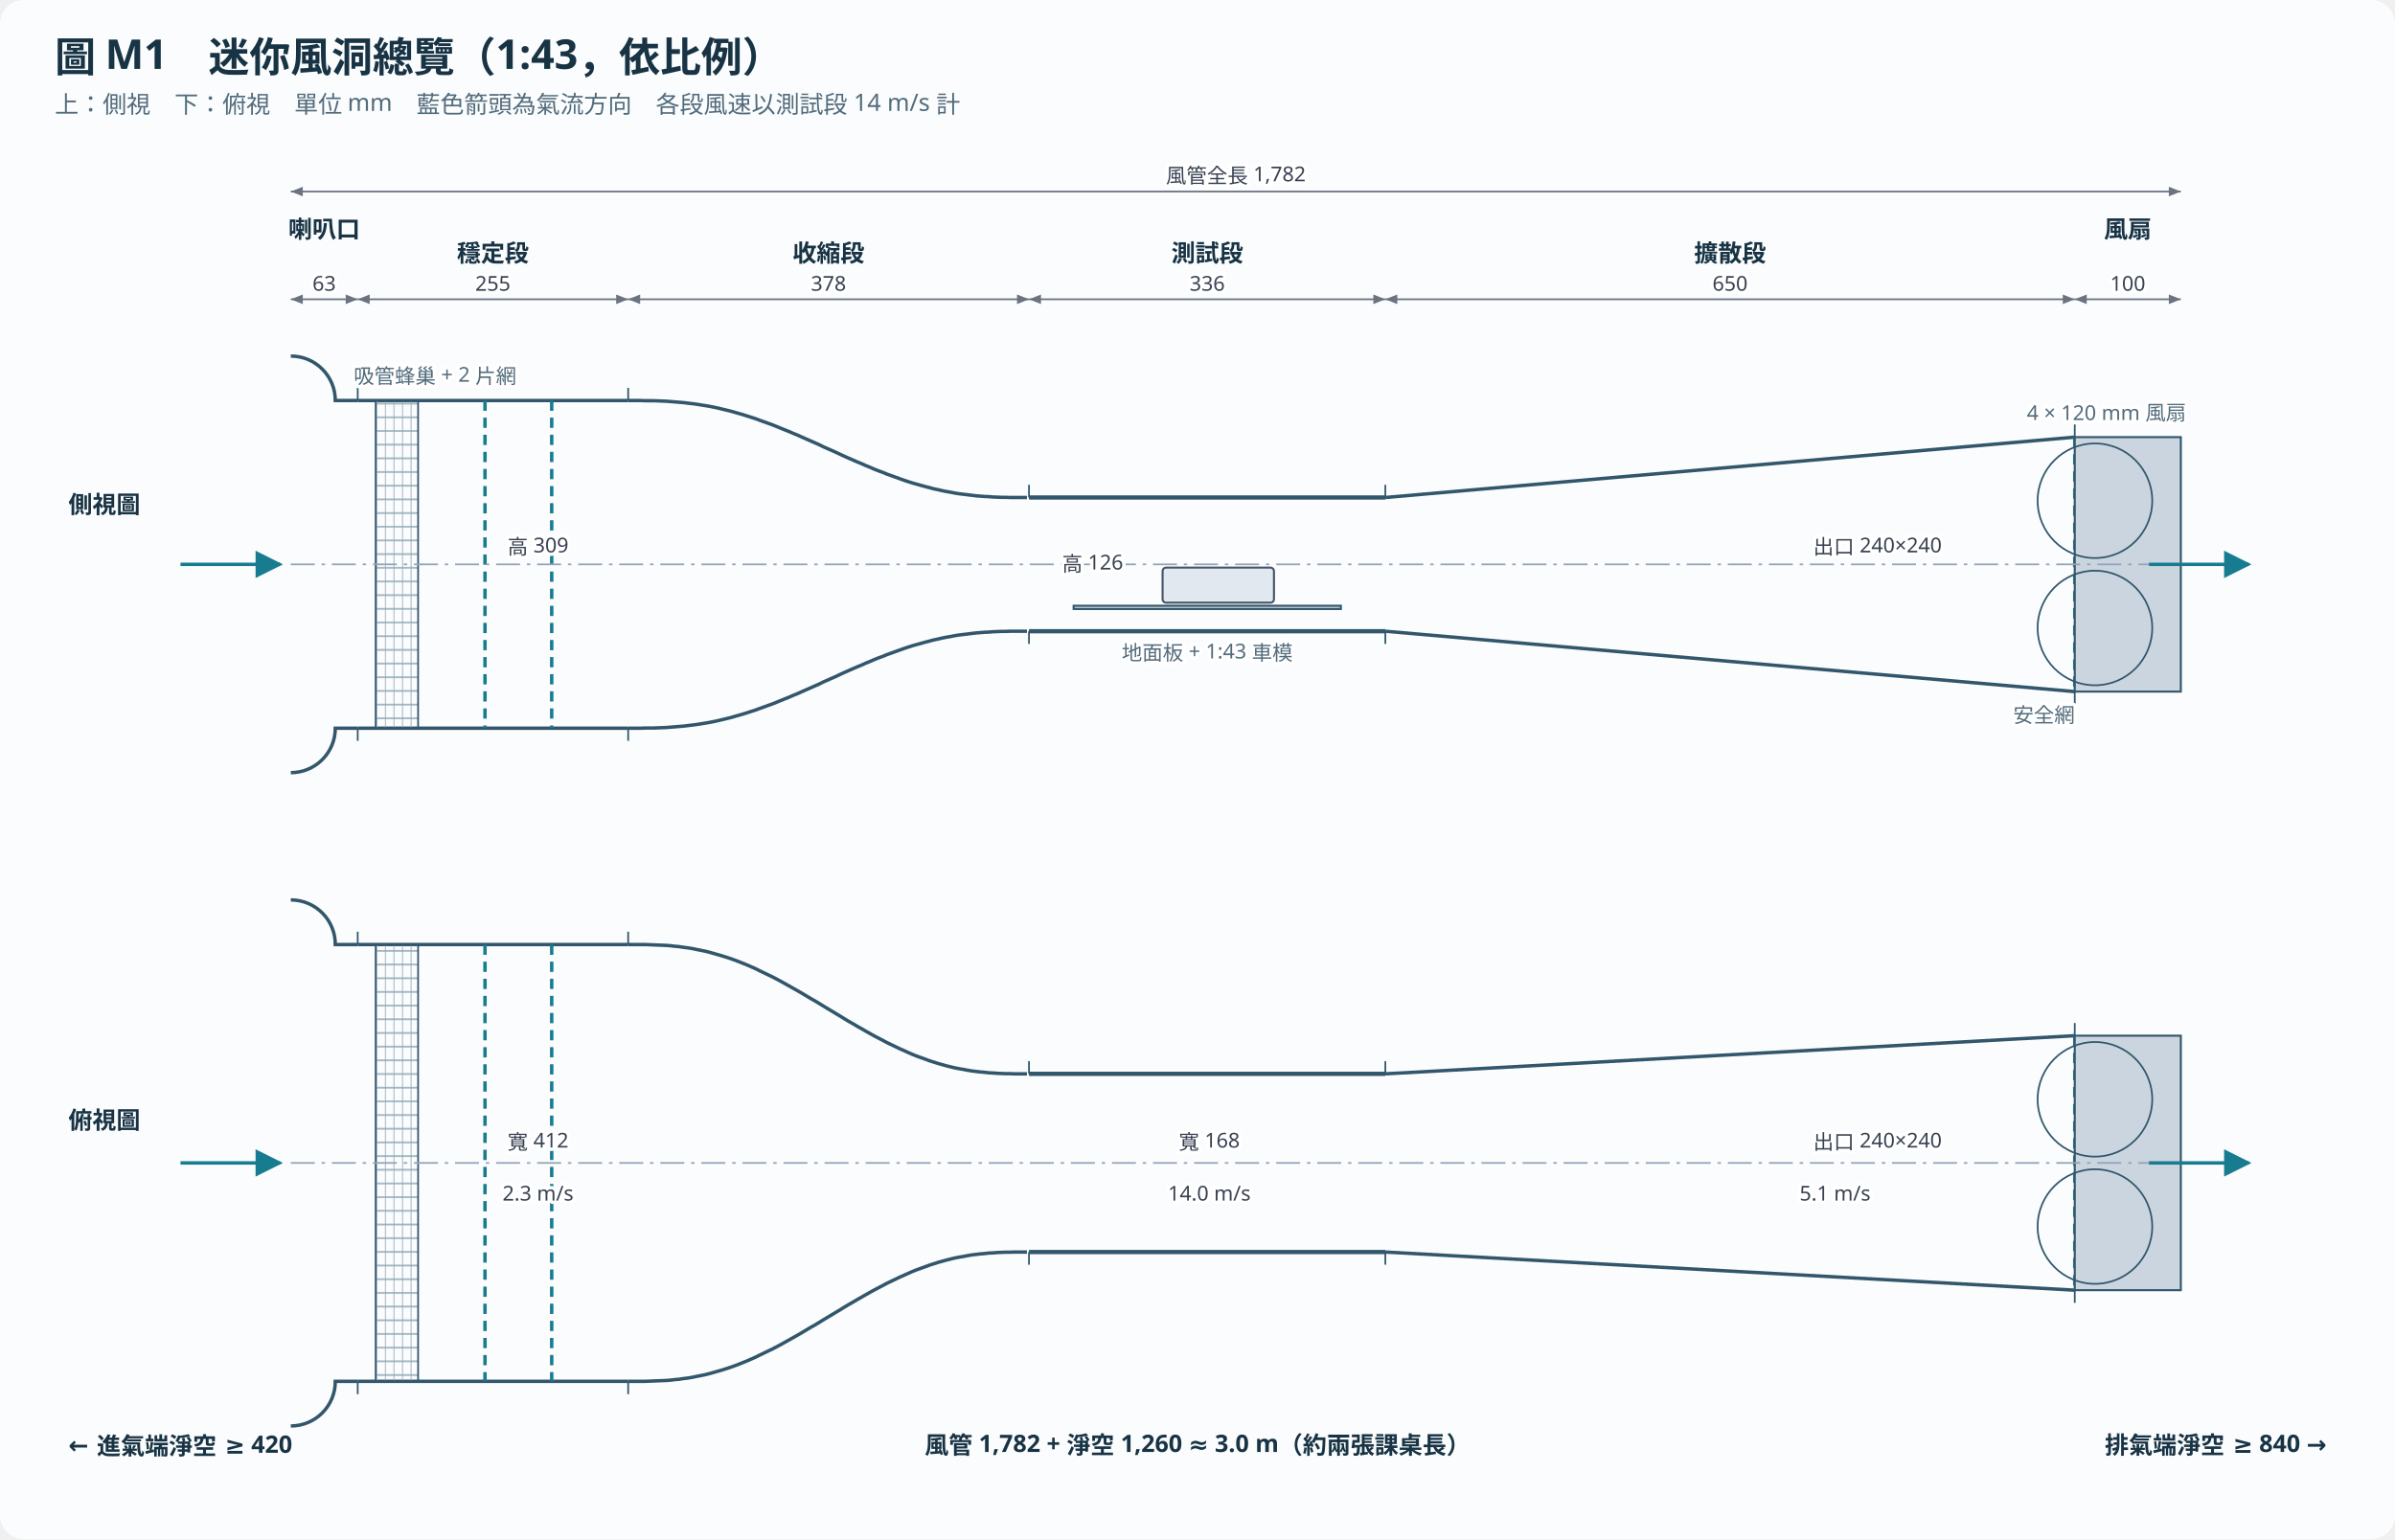
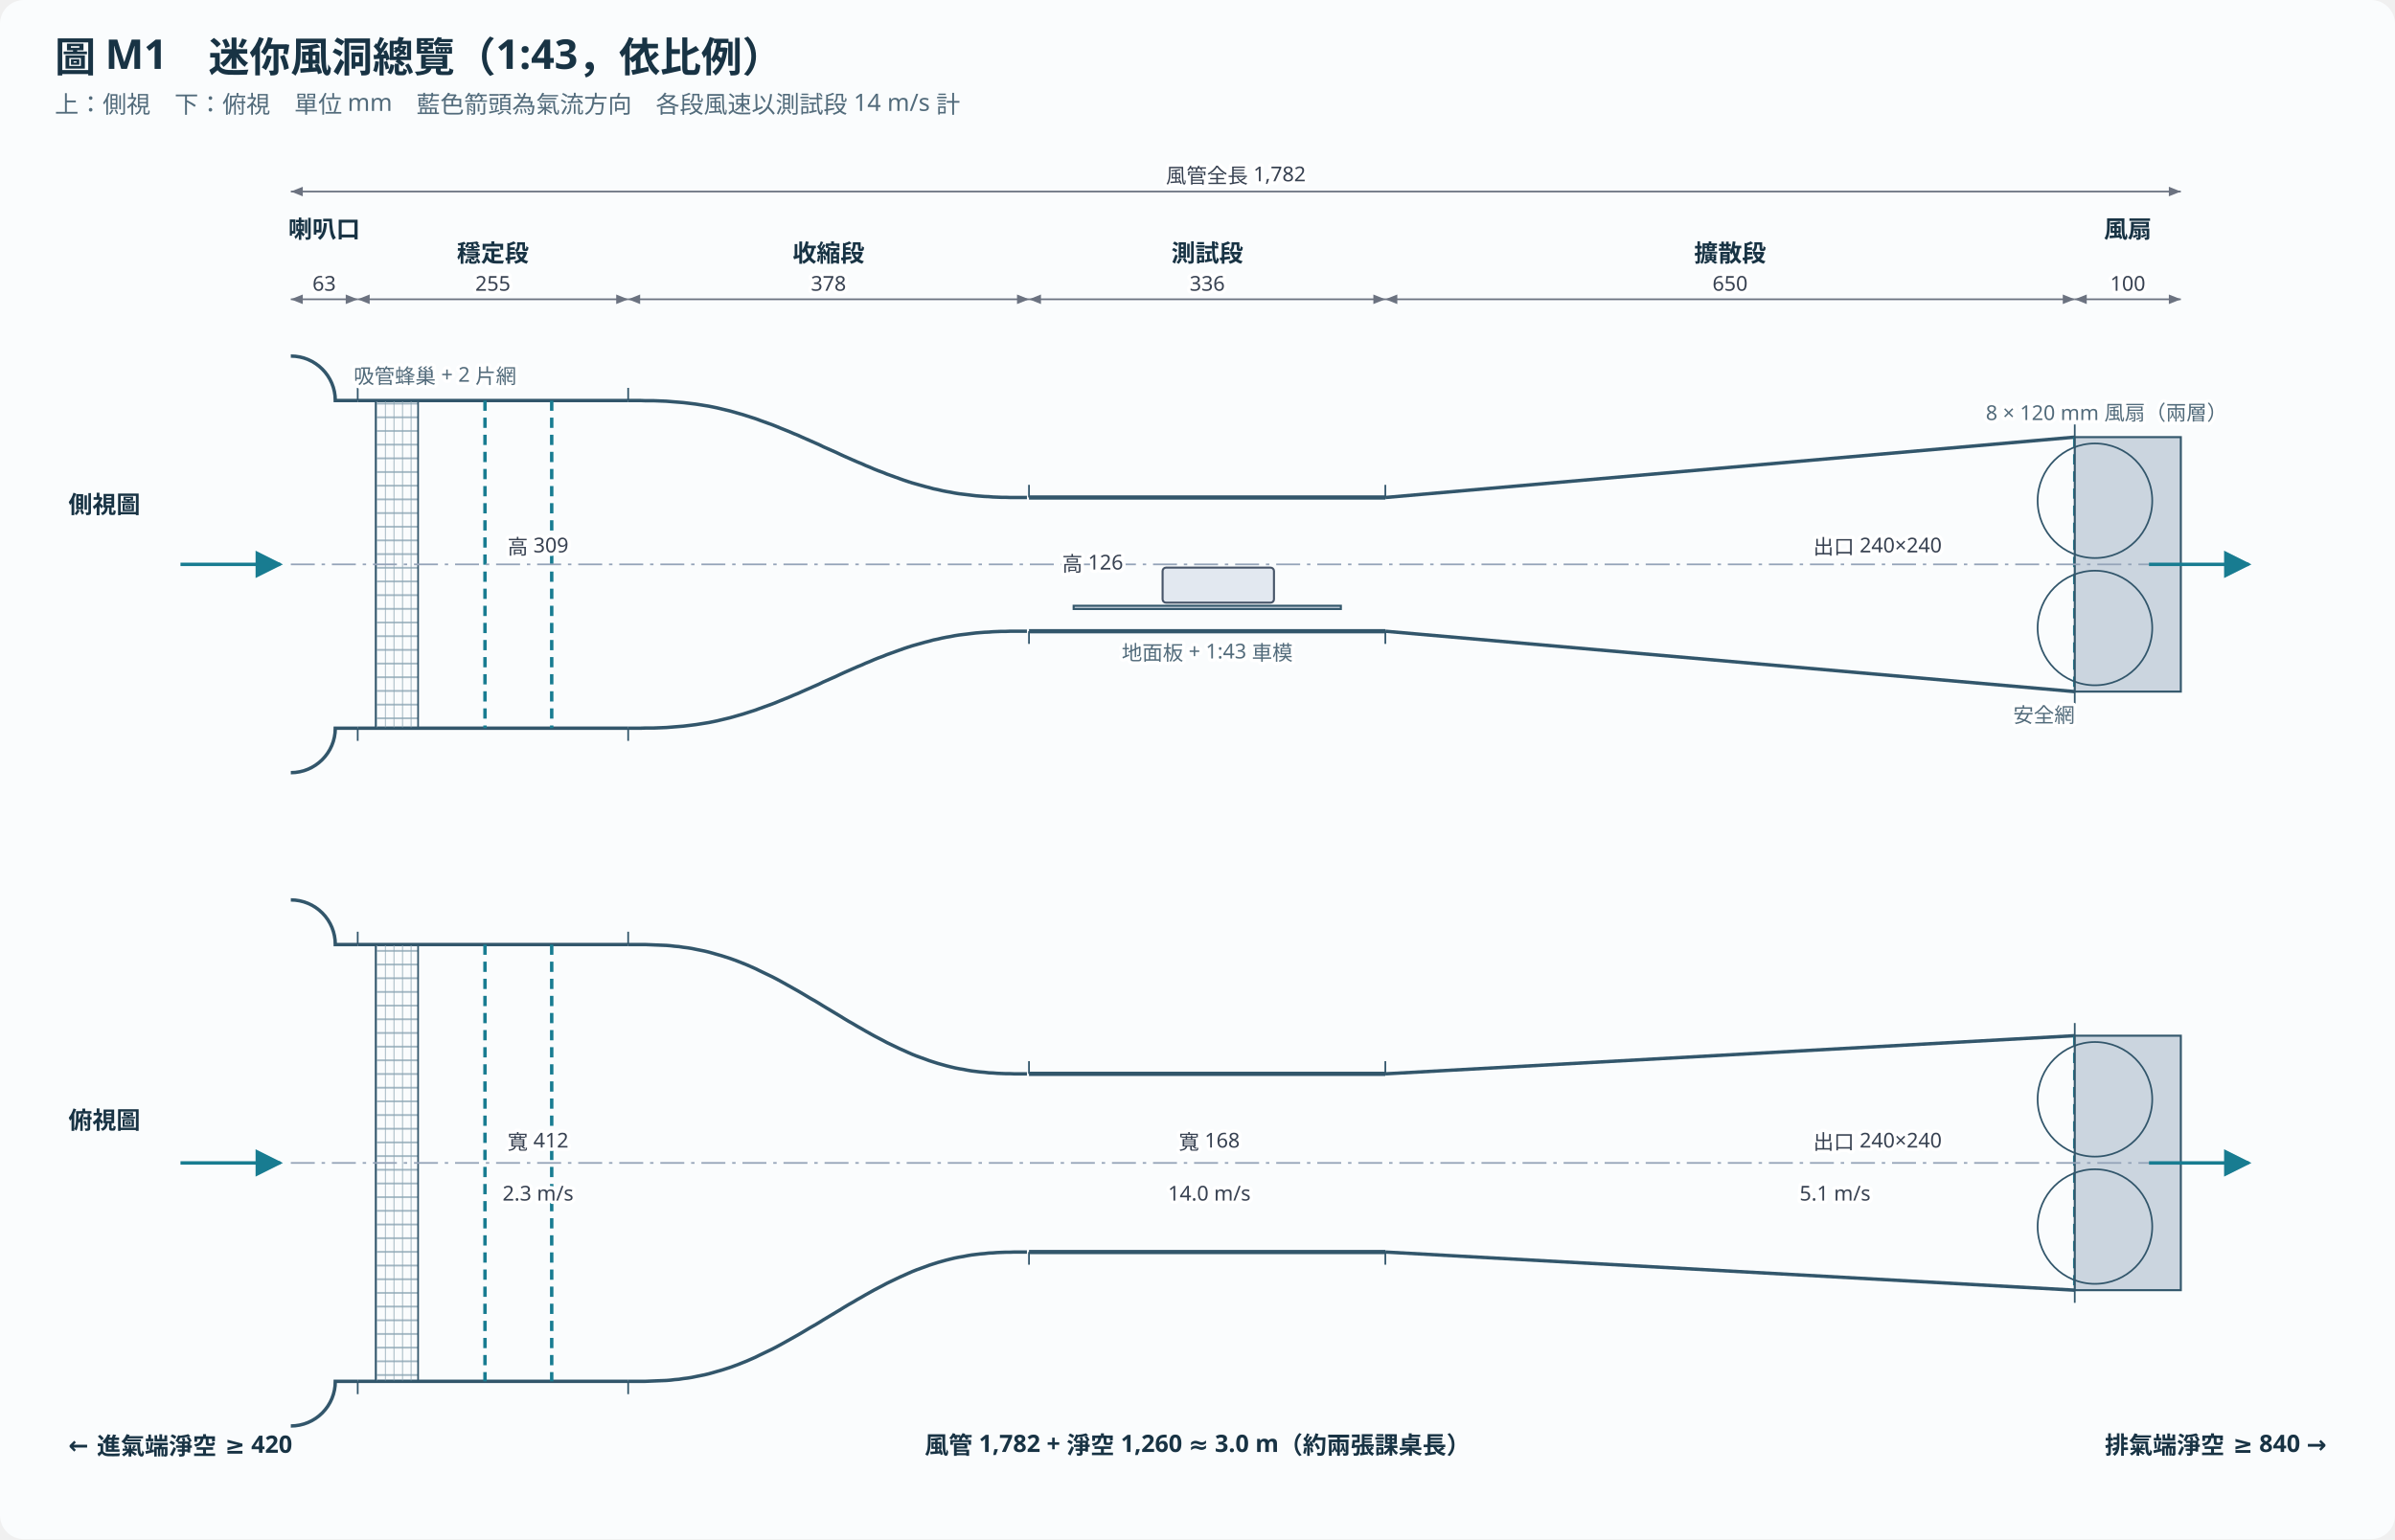
<svg xmlns="http://www.w3.org/2000/svg" width="1400" height="900" viewBox="0 0 1400 900" role="img" aria-labelledby="title desc">
  <defs>
    <marker id="a" viewBox="0 0 10 10" refX="10" refY="5" markerWidth="7" markerHeight="7" orient="auto-start-reverse">
      <path d="M0,1 L10,5 L0,9 z" fill="#6b7280" />
    </marker>
    <marker id="f" viewBox="0 0 10 10" refX="9" refY="5" markerWidth="8" markerHeight="8" orient="auto">
      <path d="M0,0 L10,5 L0,10 z" fill="#187c91" />
    </marker>
    <marker id="o" viewBox="0 0 10 10" refX="9" refY="5" markerWidth="7" markerHeight="7" orient="auto">
      <path d="M0,0 L10,5 L0,10 z" fill="#c2410c" />
    </marker>
    <pattern id="hc" width="5" height="8" patternUnits="userSpaceOnUse">
      <path d="M0 0V8 M0 4H5" stroke="#8aa4b2" stroke-width="0.8" />
    </pattern>
    <pattern id="hatch" width="6" height="6" patternUnits="userSpaceOnUse" patternTransform="rotate(45)">
      <path d="M0 0V6" stroke="#94a3b8" stroke-width="1" />
    </pattern>
    <style>
text{font-family:'PingFang TC','Heiti TC','Noto Sans TC','Microsoft JhengHei',sans-serif;fill:#183344}
.t{font-size:24px;font-weight:700} .st{font-size:14px;fill:#526b7b}
.l{font-size:14px;font-weight:600} .n{font-size:12px;fill:#526b7b} .d{font-size:12px;fill:#374151}
.w{font-size:12px;fill:#c2410c;font-weight:600}
.halo{paint-order:stroke;stroke:#ffffff;stroke-width:4px;stroke-linejoin:round}
.shell{stroke:#32566b;stroke-width:2;fill:#edf3f6}
.shell0{stroke:#32566b;stroke-width:2;fill:none}
.thin{stroke:#32566b;stroke-width:1;fill:none}
.pc{stroke:#32566b;stroke-width:2;fill:#e3f1f7}
.solid{stroke:#32566b;stroke-width:1.2;fill:#cbd5df}
.dark{stroke:#1f2937;stroke-width:1;fill:#4b5563}
.car{stroke:#475569;stroke-width:1.2;fill:#e2e8f0}
.air{stroke:#187c91;stroke-width:2;fill:none}
.airf{fill:#187c91}
.scr{stroke:#187c91;stroke-width:2;stroke-dasharray:6 4;fill:none}
.dim{stroke:#6b7280;stroke-width:1;fill:none}
.ext{stroke:#9ca3af;stroke-width:0.8;fill:none}
.guide{stroke:#cbd5e1;stroke-width:0.8;stroke-dasharray:3 4;fill:none}
.tbd{stroke:#c2410c;stroke-width:1.4;stroke-dasharray:5 3;fill:none}
.tbdf{stroke:#c2410c;stroke-width:1.4;stroke-dasharray:5 3;fill:#fff7ed}
.cl{stroke:#94a3b8;stroke-width:1;stroke-dasharray:14 4 2 4;fill:none}
.grid{stroke:#e5e7eb;stroke-width:1;fill:none}
.axis{stroke:#374151;stroke-width:1.2;fill:none}
.c1{stroke:#187c91;stroke-width:2.5;fill:none} .c2{stroke:#7c3aed;stroke-width:2.5;fill:none}
.c3{stroke:#187c91;stroke-width:2;stroke-dasharray:6 4;fill:none}
.bar{fill:#187c91} .bar2{fill:#94a3b8}
.hc{fill:url(#hc);stroke:#32566b;stroke-width:1}
</style>
  </defs>
  <rect width="1400" height="900" rx="14" fill="#fafcfd" />
  <text x="32.0" y="42.0" class="t" text-anchor="start">圖 M1　迷你風洞總覽（1:43，依比例）</text>
  <text x="32.0" y="66.0" class="st" text-anchor="start">上：側視　下：俯視　單位 mm　藍色箭頭為氣流方向　各段風速以測試段 14 m/s 計</text>
  <path d="M209.1,234.2 L196.0,234.2 A26.0,26.0 0 0 0 170.0,208.2" class="shell0" />
  <line x1="209.1" y1="234.2" x2="367.2" y2="234.2" class="shell0" />
  <polyline points="367.2,234.2 369.6,234.2 372.1,234.2 374.6,234.2 377.1,234.3 379.6,234.3 382.0,234.3 384.5,234.4 387.0,234.5 389.5,234.6 392.0,234.8 394.4,235.0 396.9,235.2 399.4,235.4 401.9,235.7 404.4,236.0 406.8,236.3 409.3,236.7 411.8,237.1 414.3,237.5 416.8,238.0 419.2,238.5 421.7,239.1 424.2,239.7 426.7,240.3 429.2,241.0 431.6,241.7 434.1,242.4 436.6,243.2 439.1,244.0 441.6,244.8 444.0,245.7 446.5,246.6 449.0,247.5 451.5,248.4 454.0,249.4 456.4,250.4 458.9,251.4 461.4,252.4 463.9,253.5 466.4,254.5 468.8,255.6 471.3,256.7 473.8,257.8 476.3,258.9 478.8,260.0 481.2,261.2 483.7,262.3 486.2,263.4 488.7,264.5 491.2,265.7 493.6,266.8 496.1,267.9 498.6,269.0 501.1,270.1 503.6,271.1 506.0,272.2 508.5,273.2 511.0,274.3 513.5,275.3 516.0,276.2 518.4,277.2 520.9,278.1 523.4,279.0 525.9,279.9 528.4,280.8 530.8,281.6 533.3,282.4 535.8,283.1 538.3,283.8 540.8,284.5 543.2,285.1 545.7,285.8 548.2,286.3 550.7,286.9 553.2,287.4 555.6,287.8 558.1,288.3 560.6,288.7 563.1,289.0 565.6,289.3 568.0,289.6 570.5,289.9 573.0,290.1 575.5,290.3 578.0,290.4 580.4,290.6 582.9,290.7 585.4,290.8 587.9,290.8 590.4,290.9 592.8,290.9 595.3,290.9 597.8,290.9 600.3,290.9" class="shell0" />
  <line x1="601.5" y1="290.9" x2="809.8" y2="290.9" class="shell0" style="stroke-width:2.5" />
  <line x1="809.8" y1="290.9" x2="1212.8" y2="255.6" class="shell0" />
  <path d="M209.1,425.8 L196.0,425.8 A26.0,26.0 0 0 1 170.0,451.8" class="shell0" />
  <line x1="209.1" y1="425.8" x2="367.2" y2="425.8" class="shell0" />
  <polyline points="367.2,425.8 369.6,425.8 372.1,425.8 374.6,425.8 377.1,425.7 379.6,425.7 382.0,425.7 384.5,425.6 387.0,425.5 389.5,425.4 392.0,425.2 394.4,425.0 396.9,424.8 399.4,424.6 401.9,424.3 404.4,424.0 406.8,423.7 409.3,423.3 411.8,422.9 414.3,422.5 416.8,422.0 419.2,421.5 421.7,420.9 424.2,420.3 426.7,419.7 429.2,419.0 431.6,418.3 434.1,417.6 436.6,416.8 439.1,416.0 441.6,415.2 444.0,414.3 446.5,413.4 449.0,412.5 451.5,411.6 454.0,410.6 456.4,409.6 458.9,408.6 461.4,407.6 463.9,406.5 466.4,405.5 468.8,404.4 471.3,403.3 473.8,402.2 476.3,401.1 478.8,400.0 481.2,398.8 483.7,397.7 486.2,396.6 488.7,395.5 491.2,394.3 493.6,393.2 496.1,392.1 498.6,391.0 501.1,389.9 503.6,388.9 506.0,387.8 508.5,386.8 511.0,385.7 513.5,384.7 516.0,383.8 518.4,382.8 520.9,381.9 523.4,381.0 525.9,380.1 528.4,379.2 530.8,378.4 533.3,377.6 535.8,376.9 538.3,376.2 540.8,375.5 543.2,374.9 545.7,374.2 548.2,373.7 550.7,373.1 553.2,372.6 555.6,372.2 558.1,371.7 560.6,371.3 563.1,371.0 565.6,370.7 568.0,370.4 570.5,370.1 573.0,369.9 575.5,369.7 578.0,369.6 580.4,369.4 582.9,369.3 585.4,369.2 587.9,369.2 590.4,369.1 592.8,369.1 595.3,369.1 597.8,369.1 600.3,369.1" class="shell0" />
  <line x1="601.5" y1="369.1" x2="809.8" y2="369.1" class="shell0" style="stroke-width:2.5" />
  <line x1="809.8" y1="369.1" x2="1212.8" y2="404.4" class="shell0" />
  <line x1="209.1" y1="226.8" x2="209.1" y2="234.2" class="thin" />
  <line x1="209.1" y1="433.2" x2="209.1" y2="425.8" class="thin" />
  <line x1="367.2" y1="226.8" x2="367.2" y2="234.2" class="thin" />
  <line x1="367.2" y1="433.2" x2="367.2" y2="425.8" class="thin" />
  <line x1="601.5" y1="283.5" x2="601.5" y2="290.9" class="thin" />
  <line x1="601.5" y1="376.5" x2="601.5" y2="369.1" class="thin" />
  <line x1="809.8" y1="283.5" x2="809.8" y2="290.9" class="thin" />
  <line x1="809.8" y1="376.5" x2="809.8" y2="369.1" class="thin" />
  <line x1="1212.8" y1="248.2" x2="1212.8" y2="255.6" class="thin" />
  <line x1="1212.8" y1="411.8" x2="1212.8" y2="404.4" class="thin" />
  <rect x="219.6" y="234.2" width="24.8" height="191.6" class="hc" />
  <line x1="283.5" y1="234.2" x2="283.5" y2="425.8" class="scr" />
  <line x1="322.5" y1="234.2" x2="322.5" y2="425.8" class="scr" />
  <line x1="1212.8" y1="255.6" x2="1212.8" y2="404.4" class="scr" />
  <rect x="1212.8" y="255.6" width="62.0" height="148.8" class="solid" />
  <circle cx="1224.6" cy="367.2" r="33.5" class="thin" />
  <circle cx="1224.6" cy="292.8" r="33.5" class="thin" />
  <line x1="170.0" y1="330.0" x2="1274.8" y2="330.0" class="cl" />
  <path d="M209.1,552.3 L196.0,552.3 A26.0,26.0 0 0 0 170.0,526.2" class="shell0" />
  <line x1="209.1" y1="552.3" x2="367.2" y2="552.3" class="shell0" />
  <polyline points="367.2,552.3 369.6,552.3 372.1,552.3 374.6,552.3 377.1,552.3 379.6,552.4 382.0,552.5 384.5,552.6 387.0,552.7 389.5,552.8 392.0,553.0 394.4,553.3 396.9,553.5 399.4,553.9 401.9,554.2 404.4,554.6 406.8,555.1 409.3,555.6 411.8,556.1 414.3,556.7 416.8,557.4 419.2,558.1 421.7,558.8 424.2,559.6 426.7,560.4 429.2,561.3 431.6,562.2 434.1,563.2 436.6,564.2 439.1,565.3 441.6,566.4 444.0,567.6 446.5,568.8 449.0,570.0 451.5,571.2 454.0,572.5 456.4,573.8 458.9,575.2 461.4,576.6 463.9,578.0 466.4,579.4 468.8,580.8 471.3,582.3 473.8,583.8 476.3,585.2 478.8,586.7 481.2,588.2 483.7,589.7 486.2,591.2 488.7,592.7 491.2,594.2 493.6,595.7 496.1,597.2 498.6,598.6 501.1,600.1 503.6,601.5 506.0,602.9 508.5,604.3 511.0,605.7 513.5,607.0 516.0,608.3 518.4,609.6 520.9,610.8 523.4,612.0 525.9,613.2 528.4,614.3 530.8,615.4 533.3,616.5 535.8,617.5 538.3,618.4 540.8,619.3 543.2,620.2 545.7,621.0 548.2,621.8 550.7,622.5 553.2,623.2 555.6,623.8 558.1,624.4 560.6,624.9 563.1,625.3 565.6,625.8 568.0,626.2 570.5,626.5 573.0,626.8 575.5,627.0 578.0,627.3 580.4,627.4 582.9,627.6 585.4,627.7 587.9,627.8 590.4,627.8 592.8,627.9 595.3,627.9 597.8,627.9 600.3,627.9" class="shell0" />
  <line x1="601.5" y1="627.9" x2="809.8" y2="627.9" class="shell0" style="stroke-width:2.5" />
  <line x1="809.8" y1="627.9" x2="1212.8" y2="605.6" class="shell0" />
  <path d="M209.1,807.7 L196.0,807.7 A26.0,26.0 0 0 1 170.0,833.8" class="shell0" />
  <line x1="209.1" y1="807.7" x2="367.2" y2="807.7" class="shell0" />
  <polyline points="367.2,807.7 369.6,807.7 372.1,807.7 374.6,807.7 377.1,807.7 379.6,807.6 382.0,807.5 384.5,807.4 387.0,807.3 389.5,807.2 392.0,807.0 394.4,806.7 396.9,806.5 399.4,806.1 401.9,805.8 404.4,805.4 406.8,804.9 409.3,804.4 411.8,803.9 414.3,803.3 416.8,802.6 419.2,801.9 421.7,801.2 424.2,800.4 426.7,799.6 429.2,798.7 431.6,797.8 434.1,796.8 436.6,795.8 439.1,794.7 441.6,793.6 444.0,792.4 446.5,791.2 449.0,790.0 451.5,788.8 454.0,787.5 456.4,786.2 458.9,784.8 461.4,783.4 463.9,782.0 466.4,780.6 468.8,779.2 471.3,777.7 473.8,776.2 476.3,774.8 478.8,773.3 481.2,771.8 483.7,770.3 486.2,768.8 488.7,767.3 491.2,765.8 493.6,764.3 496.1,762.8 498.6,761.4 501.1,759.9 503.6,758.5 506.0,757.1 508.5,755.7 511.0,754.3 513.5,753.0 516.0,751.7 518.4,750.4 520.9,749.2 523.4,748.0 525.9,746.8 528.4,745.7 530.8,744.6 533.3,743.5 535.8,742.5 538.3,741.6 540.8,740.7 543.2,739.8 545.7,739.0 548.2,738.2 550.7,737.5 553.2,736.8 555.6,736.2 558.1,735.6 560.6,735.1 563.1,734.7 565.6,734.2 568.0,733.8 570.5,733.5 573.0,733.2 575.5,733.0 578.0,732.7 580.4,732.6 582.9,732.4 585.4,732.3 587.9,732.2 590.4,732.2 592.8,732.1 595.3,732.1 597.8,732.1 600.3,732.1" class="shell0" />
  <line x1="601.5" y1="732.1" x2="809.8" y2="732.1" class="shell0" style="stroke-width:2.5" />
  <line x1="809.8" y1="732.1" x2="1212.8" y2="754.4" class="shell0" />
  <line x1="209.1" y1="544.8" x2="209.1" y2="552.3" class="thin" />
  <line x1="209.1" y1="815.2" x2="209.1" y2="807.7" class="thin" />
  <line x1="367.2" y1="544.8" x2="367.2" y2="552.3" class="thin" />
  <line x1="367.2" y1="815.2" x2="367.2" y2="807.7" class="thin" />
  <line x1="601.5" y1="620.5" x2="601.5" y2="627.9" class="thin" />
  <line x1="601.5" y1="739.5" x2="601.5" y2="732.1" class="thin" />
  <line x1="809.8" y1="620.5" x2="809.8" y2="627.9" class="thin" />
  <line x1="809.8" y1="739.5" x2="809.8" y2="732.1" class="thin" />
  <line x1="1212.8" y1="598.2" x2="1212.8" y2="605.6" class="thin" />
  <line x1="1212.8" y1="761.8" x2="1212.8" y2="754.4" class="thin" />
  <rect x="219.6" y="552.3" width="24.8" height="255.4" class="hc" />
  <line x1="283.5" y1="552.3" x2="283.5" y2="807.7" class="scr" />
  <line x1="322.5" y1="552.3" x2="322.5" y2="807.7" class="scr" />
  <line x1="1212.8" y1="605.6" x2="1212.8" y2="754.4" class="scr" />
  <rect x="1212.8" y="605.6" width="62.0" height="148.8" class="solid" />
  <circle cx="1224.6" cy="717.2" r="33.5" class="thin" />
  <circle cx="1224.6" cy="642.8" r="33.5" class="thin" />
  <line x1="170.0" y1="680.0" x2="1274.8" y2="680.0" class="cl" />
  <line x1="105.5" y1="330.0" x2="163.8" y2="330.0" class="air" marker-end="url(#f)" />
  <line x1="1256.2" y1="330.0" x2="1314.5" y2="330.0" class="air" marker-end="url(#f)" />
  <line x1="105.5" y1="680.0" x2="163.8" y2="680.0" class="air" marker-end="url(#f)" />
  <line x1="1256.2" y1="680.0" x2="1314.5" y2="680.0" class="air" marker-end="url(#f)" />
  <rect x="627.6" y="354.2" width="156.2" height="1.9" class="solid" />
  <rect x="679.6" y="331.9" width="65.1" height="20.5" class="car" rx="2" />
  <text x="40.0" y="300.0" class="l" text-anchor="start">側視圖</text>
  <text x="40.0" y="660.0" class="l" text-anchor="start">俯視圖</text>
  <line x1="170.0" y1="175.0" x2="209.1" y2="175.0" class="dim" marker-start="url(#a)" marker-end="url(#a)" />
  <text x="189.5" y="170.0" class="d halo" text-anchor="middle">63</text>
  <text x="189.5" y="139.0" class="l" text-anchor="middle">喇叭口</text>
  <line x1="209.1" y1="175.0" x2="367.2" y2="175.0" class="dim" marker-start="url(#a)" marker-end="url(#a)" />
  <text x="288.1" y="170.0" class="d halo" text-anchor="middle">255</text>
  <text x="288.1" y="153.0" class="l" text-anchor="middle">穩定段</text>
  <line x1="367.2" y1="175.0" x2="601.5" y2="175.0" class="dim" marker-start="url(#a)" marker-end="url(#a)" />
  <text x="484.3" y="170.0" class="d halo" text-anchor="middle">378</text>
  <text x="484.3" y="153.0" class="l" text-anchor="middle">收縮段</text>
  <line x1="601.5" y1="175.0" x2="809.8" y2="175.0" class="dim" marker-start="url(#a)" marker-end="url(#a)" />
  <text x="705.7" y="170.0" class="d halo" text-anchor="middle">336</text>
  <text x="705.7" y="153.0" class="l" text-anchor="middle">測試段</text>
  <line x1="809.8" y1="175.0" x2="1212.8" y2="175.0" class="dim" marker-start="url(#a)" marker-end="url(#a)" />
  <text x="1011.3" y="170.0" class="d halo" text-anchor="middle">650</text>
  <text x="1011.3" y="153.0" class="l" text-anchor="middle">擴散段</text>
  <line x1="1212.8" y1="175.0" x2="1274.8" y2="175.0" class="dim" marker-start="url(#a)" marker-end="url(#a)" />
  <text x="1243.8" y="170.0" class="d halo" text-anchor="middle">100</text>
  <text x="1243.8" y="139.0" class="l" text-anchor="middle">風扇</text>
  <line x1="170.0" y1="112.0" x2="1274.8" y2="112.0" class="dim" marker-start="url(#a)" marker-end="url(#a)" />
  <text x="722.4" y="107.0" class="d halo" text-anchor="middle">風管全長 1,782</text>
  <text x="314.5" y="324.0" class="d halo" text-anchor="middle">高 309</text>
  <text x="638.7" y="334.0" class="d halo" text-anchor="middle">高 126</text>
  <text x="1097.5" y="324.0" class="d halo" text-anchor="middle">出口 240×240</text>
  <text x="314.5" y="672.0" class="d halo" text-anchor="middle">寬 412</text>
  <text x="706.9" y="672.0" class="d halo" text-anchor="middle">寬 168</text>
  <text x="1097.5" y="672.0" class="d halo" text-anchor="middle">出口 240×240</text>
  <text x="314.5" y="702.0" class="d halo" text-anchor="middle">2.3 m/s</text>
  <text x="706.9" y="702.0" class="d halo" text-anchor="middle">14.0 m/s</text>
  <text x="1072.7" y="702.0" class="d halo" text-anchor="middle">5.1 m/s</text>
  <text x="254.3" y="224.2" class="n halo" text-anchor="middle">吸管蜂巢 + 2 片網</text>
-   <text x="1231.4" y="245.6" class="n halo" text-anchor="middle">4 × 120 mm 風扇</text>
+   <text x="1231.4" y="245.6" class="n halo" text-anchor="middle">8 × 120 mm 風扇（兩層）</text>
  <text x="1212.8" y="422.4" class="n halo" text-anchor="end">安全網</text>
  <text x="705.7" y="386.0" class="n halo" text-anchor="middle">地面板 + 1:43 車模</text>
  <text x="40.0" y="850.0" class="l" text-anchor="start">← 進氣端淨空 ≥ 420</text>
  <text x="1360.0" y="850.0" class="l" text-anchor="end">排氣端淨空 ≥ 840 →</text>
  <text x="700.0" y="850.0" class="l" text-anchor="middle">風管 1,782 + 淨空 1,260 ≈ 3.0 m（約兩張課桌長）</text>
</svg>
